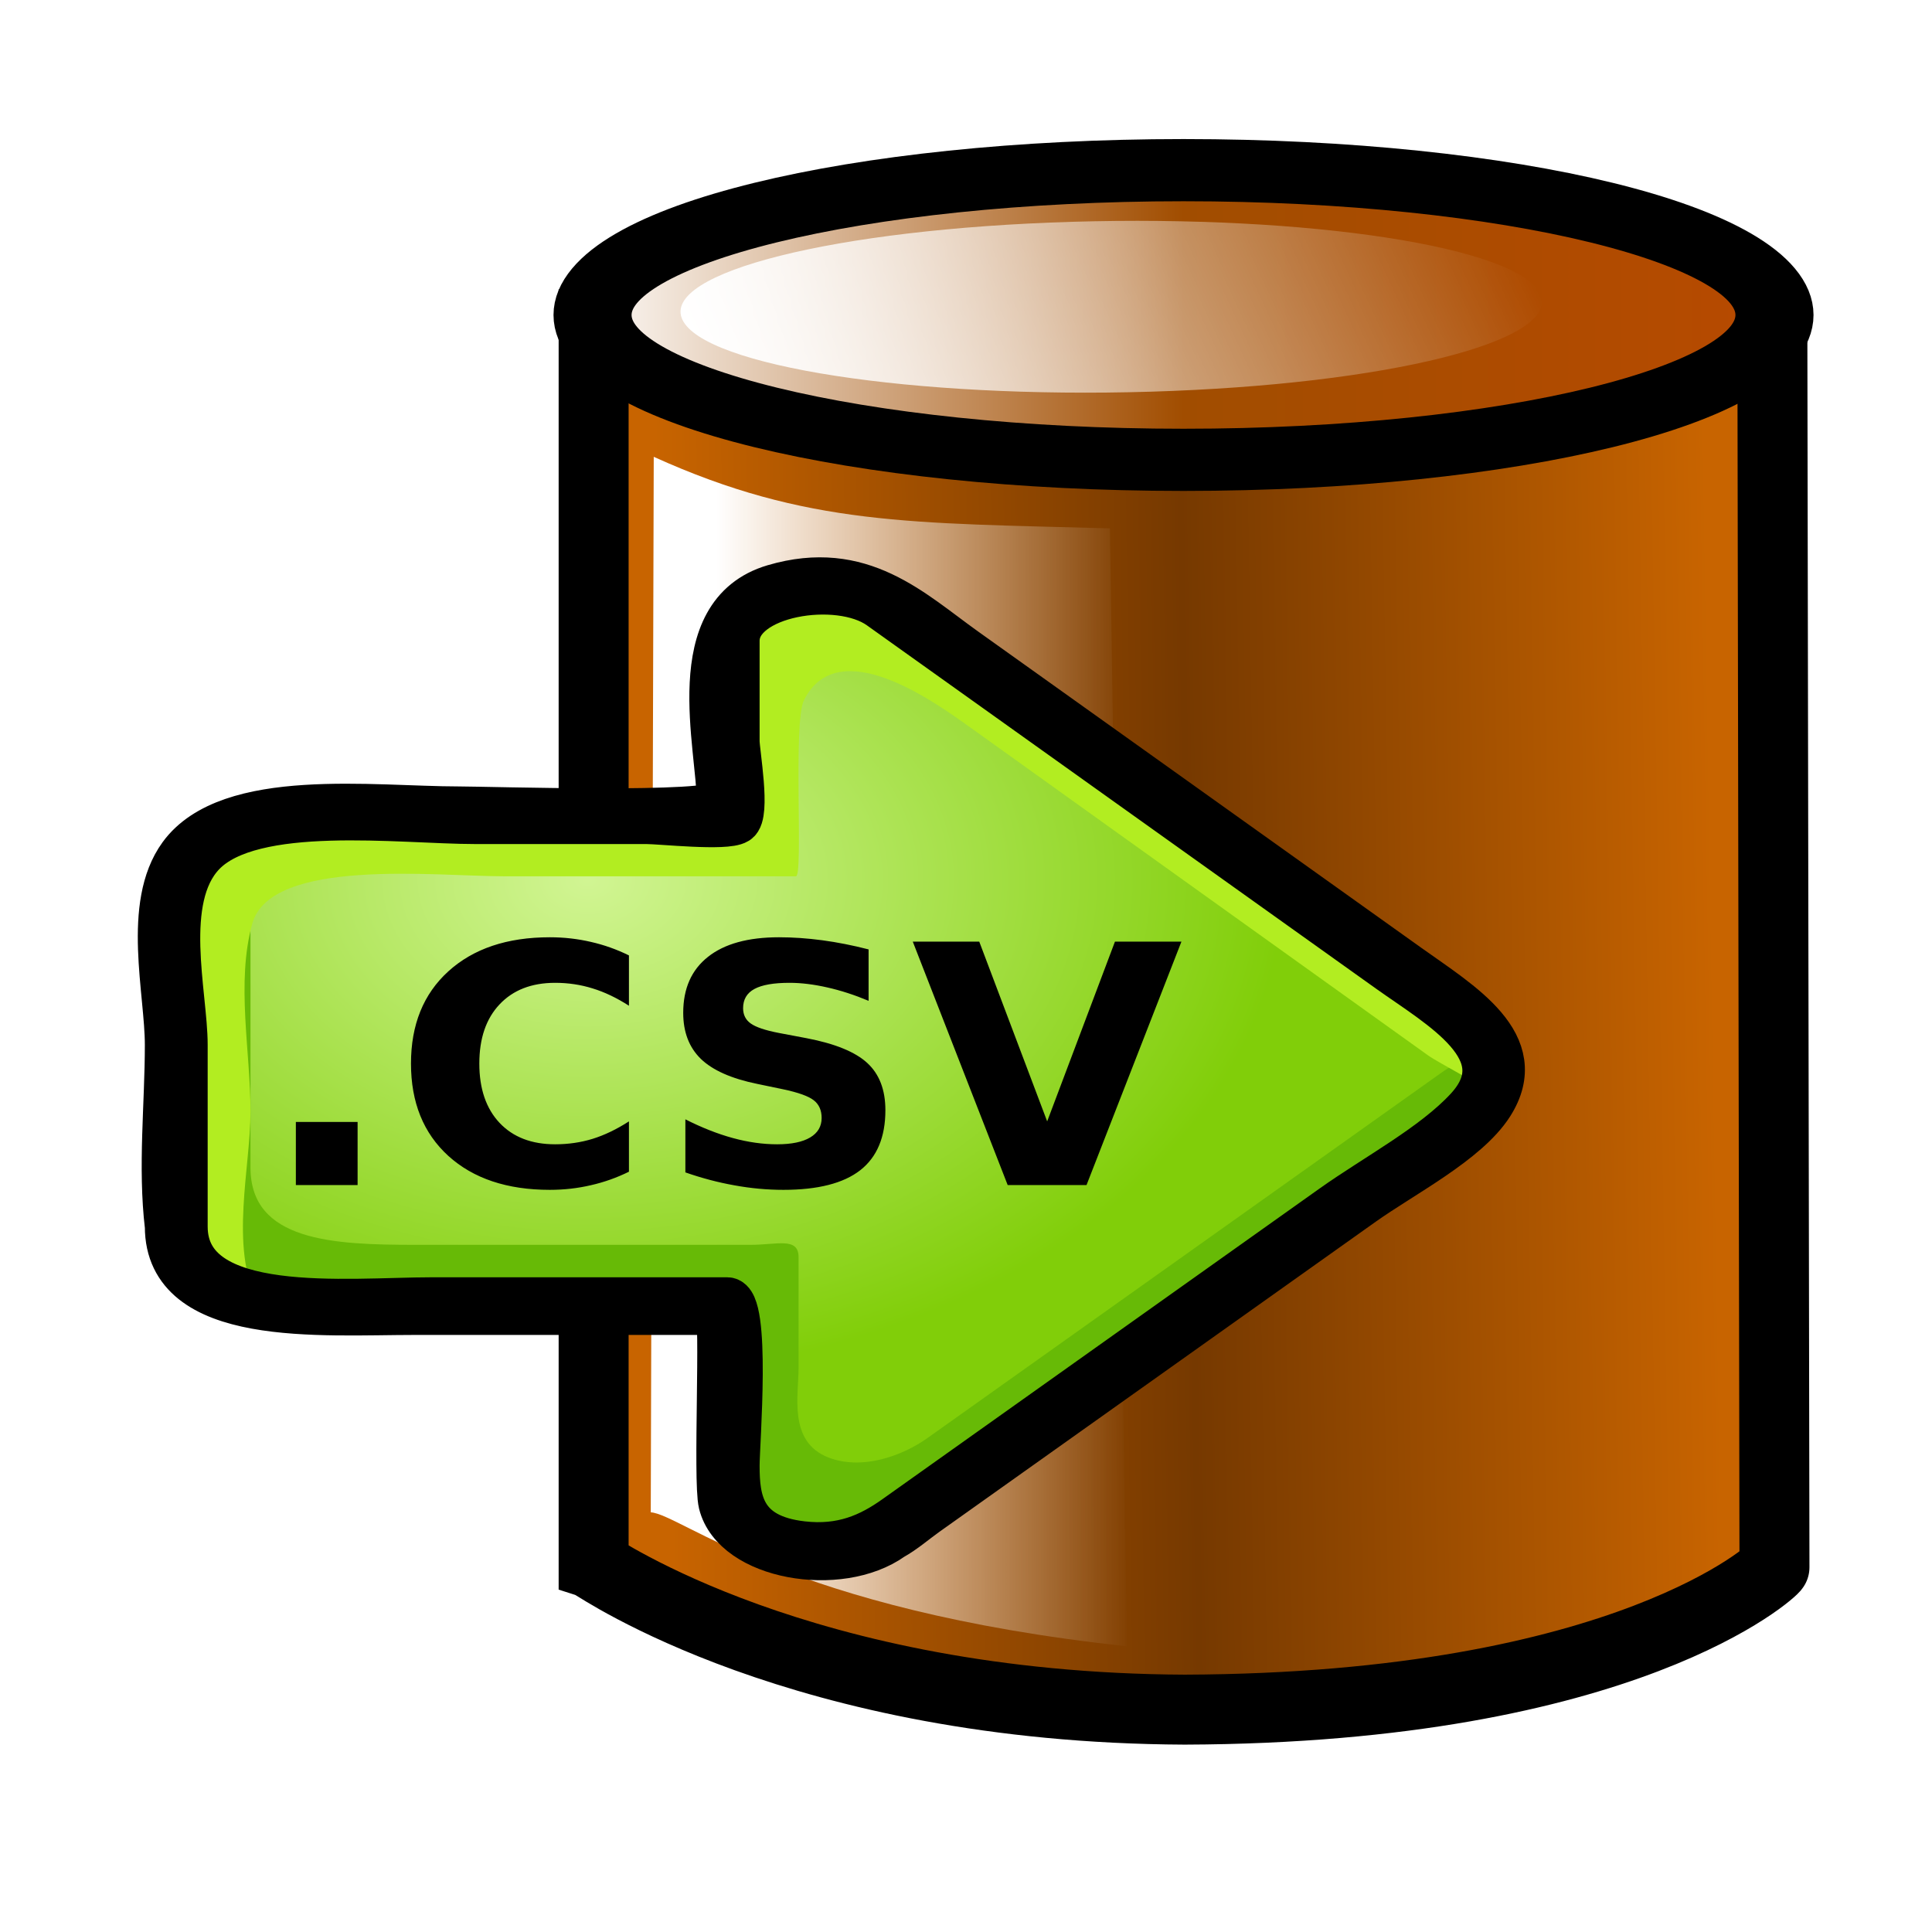
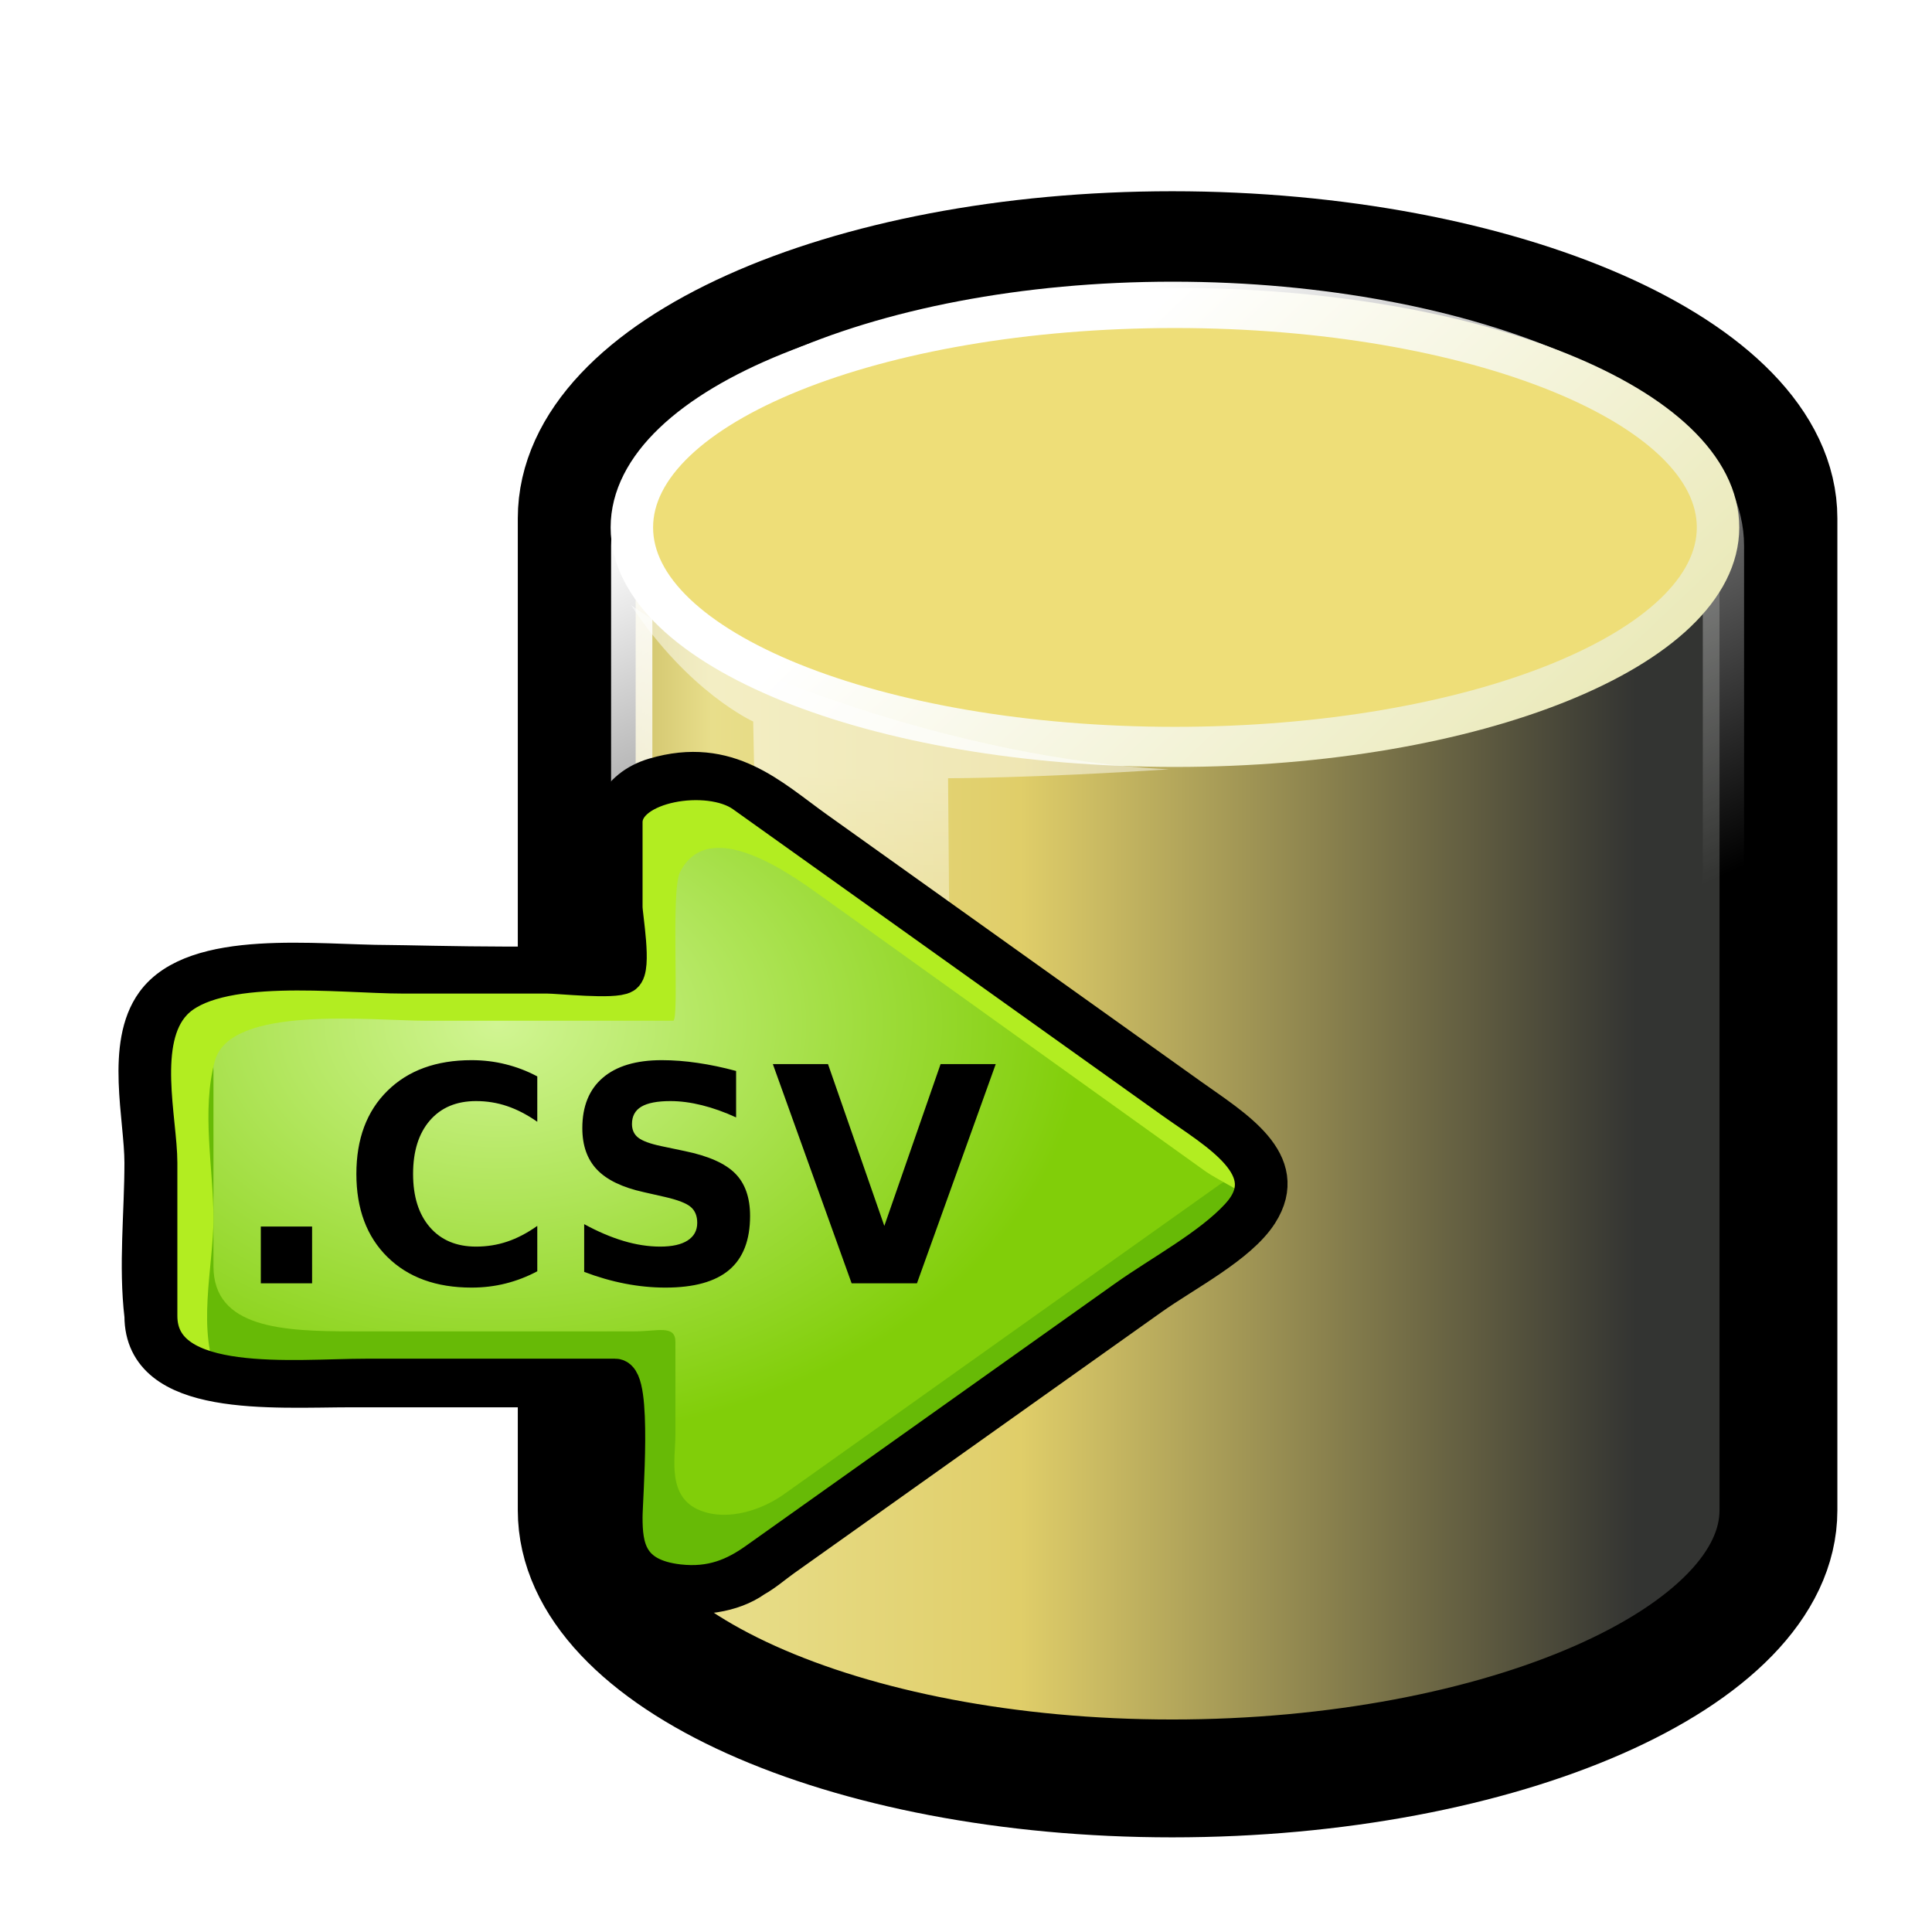
<svg xmlns="http://www.w3.org/2000/svg" xmlns:xlink="http://www.w3.org/1999/xlink" width="400" height="400" id="svg2" version="1.0">
  <defs id="defs4">
+     <linearGradient y2="18.66" x2="22.096" y1="15.407" x1="18.113" gradientUnits="userSpaceOnUse" id="aigrd13">
+       <stop id="stop13090" style="stop-color:#f5ff4a;stop-opacity:1;" offset="0" />
+       <stop id="stop13092" style="stop-color:#b6c01a;stop-opacity:1;" offset="1" />
+     </linearGradient>
+     <linearGradient y2="18.917" x2="21.569" y1="16.734" x1="16.9" gradientUnits="userSpaceOnUse" id="aigrd12">
+       <stop id="stop13083" style="stop-color:#E8F066" offset="0" />
+       <stop id="stop13085" style="stop-color:#777A34" offset="1" />
+     </linearGradient>
+     <linearGradient y2="17.34" x2="23.265" y1="14.136" x1="19.654" gradientUnits="userSpaceOnUse" id="aigrd11">
+       <stop id="stop13076" style="stop-color:#3fa6cc;stop-opacity:1;" offset="0" />
+       <stop id="stop13078" style="stop-color:#0092ab;stop-opacity:1;" offset="1" />
+     </linearGradient>
+     <linearGradient y2="17.762" x2="23.486" y1="16.037" x1="20.353" gradientUnits="userSpaceOnUse" id="aigrd10">
+       <stop id="stop13069" style="stop-color:#2C7894" offset="0" />
+       <stop id="stop13071" style="stop-color:#0E3D47" offset="1" />
+     </linearGradient>
+     <linearGradient y2="18.017" x2="22.076" y1="14.652" x1="19.734" gradientUnits="userSpaceOnUse" id="aigrd9">
+       <stop id="stop13062" style="stop-color:#ea3c11;stop-opacity:1;" offset="0" />
+       <stop id="stop13064" style="stop-color:#803926" offset="1" />
+     </linearGradient>
+     <linearGradient y2="18.537" x2="22.206" y1="15.31" x1="19.96" gradientUnits="userSpaceOnUse" id="aigrd8">
+       <stop id="stop13055" style="stop-color:#dd6d52;stop-opacity:1;" offset="0" />
+       <stop id="stop13057" style="stop-color:#803926" offset="1" />
+     </linearGradient>
+     <linearGradient id="linearGradient6924">
+       <stop id="stop6926" offset="0" style="stop-color:#ffffff;stop-opacity:1;" />
+       <stop id="stop6928" offset="1" style="stop-color:#ffffff;stop-opacity:0;" />
+     </linearGradient>
+     <linearGradient xlink:href="#linearGradient6924" id="linearGradient3577" gradientUnits="userSpaceOnUse" gradientTransform="matrix(8.420009,0,0,9.09547,-16.52702,44.63322)" x1="16.071" y1="19.5" x2="15.786" y2="30" />
+     <linearGradient id="linearGradient6932">
+       <stop style="stop-color:#ffffff;stop-opacity:1;" offset="0" id="stop6934" />
+       <stop style="stop-color:#e7e6ae;stop-opacity:1;" offset="1" id="stop6936" />
+     </linearGradient>
+     <linearGradient xlink:href="#linearGradient6932" id="linearGradient3575" gradientUnits="userSpaceOnUse" x1="24" y1="8.048" x2="36.076" y2="20.095" />
+     <linearGradient id="linearGradient4176">
+       <stop id="stop4178" offset="0" style="stop-color:#ffffff;stop-opacity:1;" />
+       <stop id="stop4180" offset="1" style="stop-color:#ffffff;stop-opacity:0;" />
+     </linearGradient>
+     <linearGradient xlink:href="#linearGradient4176" id="linearGradient3573" gradientUnits="userSpaceOnUse" gradientTransform="matrix(8.420009,0,0,9.09547,-15.32418,20.59522)" x1="18.372" y1="15.015" x2="25.646" y2="31.524" />
+     <linearGradient id="linearGradient4134">
+       <stop id="stop4136" offset="0" style="stop-color:#88710c;stop-opacity:1;" />
+       <stop style="stop-color:#e8de8b;stop-opacity:1;" offset="0.25" id="stop4148" />
+       <stop style="stop-color:#e0ce69;stop-opacity:1;" offset="0.5" id="stop4142" />
+       <stop id="stop4138" offset="1" style="stop-color:#333432;stop-opacity:1;" />
+     </linearGradient>
+     <linearGradient xlink:href="#linearGradient4134" id="linearGradient3571" gradientUnits="userSpaceOnUse" gradientTransform="matrix(8.641262,0,0,9.334471,-20.64847,14.20949)" x1="9.303" y1="26.719" x2="38.826" y2="26.719" />
    <linearGradient id="linearGradient13881">
      <stop id="stop13883" offset="0" style="stop-color:#c86400;stop-opacity:1;" />
      <stop style="stop-color:#763900;stop-opacity:1;" offset="0.5" id="stop13885" />
      <stop id="stop13887" offset="1" style="stop-color:#c86400;stop-opacity:1;" />
-     </linearGradient>
-     <linearGradient id="linearGradient13873">
-       <stop style="stop-color:white;stop-opacity:1;" offset="0" id="stop13875" />
-       <stop style="stop-color:white;stop-opacity:0;" offset="1" id="stop13877" />
    </linearGradient>
    <marker orient="auto" refY="0" refX="0" id="Arrow2Lstart" style="overflow:visible">
      <path id="path4920" style="font-size:12px;fill-rule:evenodd;stroke-width:0.625;stroke-linejoin:round" d="M 8.719,4.034 L -2.207,0.016 L 8.719,-4.002 C 6.973,-1.63 6.983,1.616 8.719,4.034 z " transform="matrix(1.1,0,0,1.1,1.1,0)" />
    </marker>
    <linearGradient id="linearGradient2969">
      <stop style="stop-color:#b84a00;stop-opacity:1;" offset="0" id="stop2971" />
      <stop id="stop12101" offset="0.5" style="stop-color:#a14d00;stop-opacity:1;" />
      <stop style="stop-color:white;stop-opacity:1;" offset="1" id="stop2973" />
    </linearGradient>
    <linearGradient gradientTransform="translate(-2.813803,0)" gradientUnits="userSpaceOnUse" y2="607.078" x2="381.77" y1="608.158" x1="204.001" id="linearGradient3198" xlink:href="#linearGradient3169" />
    <linearGradient gradientUnits="userSpaceOnUse" y2="607.078" x2="378.956" y1="608.158" x1="201.187" id="linearGradient3190" xlink:href="#linearGradient3169" />
    <linearGradient gradientTransform="translate(362.9805,113.959)" gradientUnits="userSpaceOnUse" y2="699.923" x2="229.238" y1="558.12" x1="219.433" id="linearGradient3175" xlink:href="#linearGradient3169" />
    <linearGradient id="linearGradient2232">
      <stop id="stop2234" offset="0" style="stop-color:#0030ff;stop-opacity:1;" />
      <stop id="stop2236" offset="1" style="stop-color:#02116f;stop-opacity:1;" />
    </linearGradient>
    <linearGradient id="linearGradient2244">
      <stop style="stop-color:#6fff58;stop-opacity:1;" offset="0" id="stop2246" />
      <stop style="stop-color:#327e29;stop-opacity:1;" offset="1" id="stop2248" />
    </linearGradient>
    <linearGradient id="linearGradient2250">
      <stop id="stop2252" offset="0" style="stop-color:#ff0000;stop-opacity:1;" />
      <stop id="stop2254" offset="1" style="stop-color:#850000;stop-opacity:1;" />
    </linearGradient>
    <linearGradient id="linearGradient3169">
      <stop id="stop3171" offset="0" style="stop-color:#4d93ff;stop-opacity:1;" />
      <stop id="stop3173" offset="1" style="stop-color:#3470ac;stop-opacity:1;" />
    </linearGradient>
    <linearGradient y2="357.373" x2="557.692" y1="251.871" x1="512.316" gradientTransform="translate(-62.60711,270.1251)" gradientUnits="userSpaceOnUse" id="linearGradient2030" xlink:href="#linearGradient2244" />
    <linearGradient y2="432.353" x2="702.091" y1="346.532" x1="528.292" gradientTransform="translate(-47.48293,293.6907)" gradientUnits="userSpaceOnUse" id="linearGradient2028" xlink:href="#linearGradient2250" />
    <linearGradient y2="343.987" x2="551.77" y1="435.436" x1="434.732" gradientTransform="translate(-81.60028,294.7458)" gradientUnits="userSpaceOnUse" id="linearGradient2026" xlink:href="#linearGradient2232" />
    <linearGradient gradientTransform="translate(-81.60028,294.7458)" gradientUnits="userSpaceOnUse" y2="343.987" x2="551.77" y1="435.436" x1="434.732" id="linearGradient2242" xlink:href="#linearGradient2232" />
    <linearGradient gradientTransform="translate(-47.48293,293.6907)" gradientUnits="userSpaceOnUse" y2="432.353" x2="702.091" y1="346.532" x1="528.292" id="linearGradient2240" xlink:href="#linearGradient2250" />
    <linearGradient gradientTransform="translate(-62.60711,270.1251)" gradientUnits="userSpaceOnUse" y2="357.373" x2="557.692" y1="251.871" x1="512.316" id="linearGradient2238" xlink:href="#linearGradient2244" />
    <linearGradient id="linearGradient2017">
      <stop id="stop2019" offset="0" style="stop-color:#0030ff;stop-opacity:1;" />
      <stop id="stop2021" offset="1" style="stop-color:#02116f;stop-opacity:1;" />
    </linearGradient>
    <linearGradient id="linearGradient2011">
      <stop style="stop-color:#6fff58;stop-opacity:1;" offset="0" id="stop2013" />
      <stop style="stop-color:#327e29;stop-opacity:1;" offset="1" id="stop2015" />
    </linearGradient>
    <linearGradient id="linearGradient2005">
      <stop id="stop2007" offset="0" style="stop-color:#ff0000;stop-opacity:1;" />
      <stop id="stop2009" offset="1" style="stop-color:#850000;stop-opacity:1;" />
    </linearGradient>
-     <linearGradient xlink:href="#linearGradient13881" id="linearGradient2975" x1="302.256" y1="444.029" x2="439.599" y2="442.164" gradientUnits="userSpaceOnUse" spreadMethod="pad" gradientTransform="matrix(-1.585632,0,0,-1.323418,834.312,794.4793)" />
    <radialGradient cx="42.786" cy="42.189" gradientUnits="userSpaceOnUse" id="XMLID_2_" r="69.833" gradientTransform="matrix(1.11456,0,0,0.79531,241.7787,436.9974)">
      <stop id="stop6" offset="0" style="stop-color:#D1F593" />
      <stop id="stop8" offset="1" style="stop-color:#81CE09" />
    </radialGradient>
-     <linearGradient xlink:href="#linearGradient2969" id="linearGradient5876" x1="280.404" y1="298.076" x2="433.882" y2="298.076" gradientUnits="userSpaceOnUse" />
-     <radialGradient xlink:href="#XMLID_2_" id="radialGradient11214" gradientUnits="userSpaceOnUse" gradientTransform="matrix(1.11456,0,0,0.79531,241.7787,436.9974)" cx="42.786" cy="42.189" r="69.833" />
-     <linearGradient xlink:href="#linearGradient13873" id="linearGradient13879" x1="308.47" y1="349.701" x2="342.574" y2="349.701" gradientUnits="userSpaceOnUse" />
-     <linearGradient xlink:href="#linearGradient13873" id="linearGradient15670" x1="321.651" y1="448.169" x2="378.762" y2="448.169" gradientUnits="userSpaceOnUse" gradientTransform="matrix(1.504496,0,0,1.504496,-335.6672,-496.0435)" />
+     <linearGradient gradientUnits="userSpaceOnUse" y2="758.887" x2="164.147" y1="835.489" x1="13.928" id="linearGradient3208" xlink:href="#linearGradient2232" />
+     <linearGradient gradientTransform="translate(-2.813803,0)" gradientUnits="userSpaceOnUse" y2="607.078" x2="381.77" y1="608.158" x1="204.001" id="linearGradient2165" xlink:href="#linearGradient3169" />
+     <linearGradient gradientUnits="userSpaceOnUse" y2="607.078" x2="378.956" y1="608.158" x1="201.187" id="linearGradient2163" xlink:href="#linearGradient3169" />
+     <linearGradient gradientTransform="translate(362.9805,113.959)" gradientUnits="userSpaceOnUse" y2="699.923" x2="229.238" y1="558.12" x1="219.433" id="linearGradient2161" xlink:href="#linearGradient3169" />
+     <linearGradient y2="357.373" x2="557.692" y1="251.871" x1="512.316" gradientTransform="translate(-62.60711,270.1251)" gradientUnits="userSpaceOnUse" id="linearGradient2280" xlink:href="#linearGradient2244" />
+     <linearGradient y2="432.353" x2="702.091" y1="346.532" x1="528.292" gradientTransform="translate(-47.48293,293.6907)" gradientUnits="userSpaceOnUse" id="linearGradient2273" xlink:href="#linearGradient2250" />
+     <linearGradient y2="343.987" x2="551.77" y1="435.436" x1="434.732" gradientTransform="translate(-81.60028,294.7458)" gradientUnits="userSpaceOnUse" id="linearGradient2266" xlink:href="#linearGradient2232" />
+     <linearGradient id="linearGradient2152">
+       <stop id="stop2154" offset="0" style="stop-color:#0030ff;stop-opacity:1;" />
+       <stop id="stop2156" offset="1" style="stop-color:#02116f;stop-opacity:1;" />
+     </linearGradient>
+     <linearGradient id="linearGradient2146">
+       <stop style="stop-color:#6fff58;stop-opacity:1;" offset="0" id="stop2148" />
+       <stop style="stop-color:#327e29;stop-opacity:1;" offset="1" id="stop2150" />
+     </linearGradient>
+     <linearGradient id="linearGradient2140">
+       <stop id="stop2142" offset="0" style="stop-color:#ff0000;stop-opacity:1;" />
+       <stop id="stop2144" offset="1" style="stop-color:#850000;stop-opacity:1;" />
+     </linearGradient>
+     <linearGradient id="linearGradient2134">
+       <stop id="stop2136" offset="0" style="stop-color:#4d93ff;stop-opacity:1;" />
+       <stop id="stop2138" offset="1" style="stop-color:#3470ac;stop-opacity:1;" />
+     </linearGradient>
+     <radialGradient xlink:href="#XMLID_2_" id="radialGradient4654" gradientUnits="userSpaceOnUse" gradientTransform="matrix(2.067455,0,0,1.474102,33.16588,120.0211)" cx="42.786" cy="42.189" r="69.833" />
  </defs>
  <g id="layer1">
-     <path style="fill:url(#linearGradient2975);fill-opacity:1;fill-rule:evenodd;stroke:black;stroke-width:14.486;stroke-linecap:butt;stroke-linejoin:miter;stroke-miterlimit:4;stroke-opacity:1" d="M 367.385,324.491 C 367.587,324.782 337.048,353.632 245.3,353.962 C 165.697,353.61 123.7,324.345 122.905,324.054 L 122.905,67.14 L 366.948,67.14 L 367.385,324.491 z " id="rect2080" />
-     <path style="opacity:1;fill:url(#linearGradient5876);fill-opacity:1;stroke:black;stroke-width:9.813;stroke-miterlimit:4;stroke-dasharray:none;stroke-opacity:1" id="path2977" d="M 431.429 298.076 A 74.286 22.857 0 1 1  282.857,298.076 A 74.286 22.857 0 1 1  431.429 298.076 z" transform="matrix(-1.64707,0,0,-1.311976,833.2739,456.2853)" />
-     <path style="opacity:1;fill:url(#linearGradient13879);fill-opacity:1;stroke:none;stroke-width:5;stroke-linejoin:round;stroke-miterlimit:4;stroke-dasharray:none;stroke-opacity:1" id="path8541" d="M 342.574 349.701 A 17.052 13.519 0 1 1  308.47,349.701 A 17.052 13.519 0 1 1  342.574 349.701 z" transform="matrix(5.207405,-0.15592,0.604212,1.300782,-1676.346,-340.6195)" />
-     <path style="fill:url(#linearGradient15670);fill-opacity:1;stroke:none;stroke-width:5;stroke-linecap:round;stroke-linejoin:round;stroke-miterlimit:4;stroke-opacity:1" d="M 135.35,94.578 C 167.025,108.928 188.973,108.239 229.8,109.393 L 233.31,340.842 C 163.14,333.303 141.047,313.505 134.732,313.11 L 135.35,94.578 z " id="rect15662" />
-     <g id="g11206" transform="matrix(1.854952,0,0,1.853493,-415.322,-689.9505)">
-       <path style="fill:url(#radialGradient11214)" id="path10" d="M 305.176,443.741 C 305.176,446.807 305.176,449.872 305.176,452.938 C 305.176,454.322 306.622,462.413 305.176,463.308 C 304.039,464.012 297.639,463.308 296.204,463.308 C 289.339,463.308 282.475,463.308 275.609,463.308 C 266.74,463.308 250.665,461.143 245.273,467.711 C 240.894,473.048 243.572,483.154 243.572,488.954 C 243.572,495.62 242.709,502.607 243.572,509.25 C 243.572,519.871 260.929,518.14 270.797,518.14 C 282.039,518.14 293.28,518.14 304.522,518.14 C 305.898,518.14 305.176,535.152 305.176,537.323 C 305.176,544.853 316.173,548.214 323.785,542.798 C 330.449,538.061 337.11,533.323 343.773,528.583 C 357.954,518.498 374.071,508.867 386.912,497.899 C 395.973,491.412 386.791,485.239 380.395,480.669 C 371.682,474.447 362.967,468.223 354.252,462 C 345.691,455.884 337.128,449.768 328.565,443.653 C 323.015,439.689 315.979,434.622 307.816,439.677 C 306.149,440.709 305.176,442.158 305.176,443.741" />
-       <path style="fill:#67ba06" id="path12" d="M 243.572,472.2 C 243.572,478.966 243.572,485.732 243.572,492.496 C 243.572,498.295 240.893,508.402 245.273,513.736 C 250.666,520.305 266.737,518.14 275.604,518.14 C 282.017,518.14 288.429,518.14 294.838,518.14 C 296.477,518.14 303.892,517.332 305.175,518.14 C 306.445,518.94 305.175,525.999 305.175,527.203 C 305.175,530.982 305.175,534.76 305.175,538.538 C 305.175,547.17 318.701,546.415 324.982,541.947 C 341.75,530.021 358.519,518.094 375.288,506.166 C 381.37,501.841 392.971,496.153 389.974,489.077 C 389.621,489.552 385.821,491.324 385.074,491.856 C 381.657,494.289 378.235,496.721 374.819,499.152 C 365.323,505.906 355.831,512.661 346.337,519.415 C 340.015,523.911 333.695,528.408 327.376,532.904 C 324.648,534.844 320.12,536.528 316.333,535.036 C 311.866,533.278 313.031,528.118 313.031,525.06 C 313.031,520.93 313.031,516.8 313.031,512.67 C 313.031,510.399 310.628,511.294 307.693,511.294 C 295.213,511.294 282.734,511.294 270.255,511.294 C 261.059,511.294 251.857,510.887 251.857,502.662 C 251.857,494.018 251.857,485.372 251.857,476.728 C 251.857,472.774 250.649,467.517 252.611,463.69 C 247.341,464.767 243.572,468.279 243.572,472.2" />
-       <path style="fill:#b2ed21" id="path14" d="M 252.613,517.548 C 249.525,511.506 251.859,502.638 251.859,496.383 C 251.859,489.743 250.236,481.989 252.052,475.429 C 254.106,467.994 272.57,470.127 280.157,470.127 C 291.017,470.127 301.877,470.127 312.736,470.127 C 313.592,470.127 312.38,452.943 313.637,450.445 C 317.434,442.896 328.085,450.551 332.214,453.512 C 349.232,465.713 366.251,477.913 383.267,490.114 C 384.631,491.093 389.113,493.228 389.975,494.392 C 393.176,486.828 378.779,479.733 372.363,475.135 C 360.355,466.53 348.346,457.924 336.338,449.318 C 330.531,445.157 322.493,436.481 312.923,437.794 C 300.549,439.491 305.176,456.712 305.176,463.1 C 294.774,463.1 284.375,463.099 273.973,463.099 C 263.763,463.098 243.572,460.749 243.572,471.99 C 242.61,479.397 243.572,487.189 243.572,494.623 C 243.572,501.621 240.024,514.976 252.613,517.548" />
-       <path style="fill:#000007;fill-opacity:1;stroke:black;stroke-width:5;stroke-miterlimit:4;stroke-dasharray:none;stroke-opacity:1" id="path16" d="M 310.273,437.783 C 300.019,440.81 304.17,455.594 304.17,461.85 C 304.17,463.402 278.279,462.59 275.094,462.59 C 265.536,462.59 249.446,460.397 244.07,467.787 C 240.028,473.346 242.566,483.014 242.566,488.955 C 242.566,495.636 241.775,502.589 242.566,509.251 C 242.566,520.293 259.724,518.859 270.151,518.859 C 281.418,518.859 292.684,518.859 303.951,518.859 C 304.638,518.859 303.733,537.669 304.356,540.181 C 305.854,546.226 317.589,548.241 323.494,544.022 C 324.87,543.251 326.062,542.195 327.299,541.315 C 334.945,535.878 342.591,530.438 350.235,525 C 358.824,518.891 367.411,512.784 376,506.675 C 380.47,503.496 387.631,499.852 390.336,495.615 C 394.654,488.848 386.997,484.373 381.106,480.165 C 372.79,474.224 364.471,468.283 356.153,462.342 C 347.963,456.494 339.776,450.644 331.587,444.796 C 325.639,440.545 320.022,434.906 310.273,437.783 M 244.578,509.25 C 244.578,502.484 244.578,495.718 244.578,488.954 C 244.578,483.321 241.751,472.685 246.537,467.633 C 252.04,461.824 268.665,464.025 276.945,464.025 C 283.313,464.025 289.677,464.025 296.044,464.025 C 297.658,464.025 304.911,464.82 306.182,464.025 C 307.435,463.243 306.182,456.235 306.182,455.049 C 306.182,451.309 306.182,447.568 306.182,443.828 C 306.182,438.597 317.451,436.731 322.099,440.051 C 323.785,441.255 325.47,442.458 327.155,443.661 C 344.407,455.982 361.66,468.304 378.913,480.626 C 384.623,484.706 393.624,489.641 387.659,496.109 C 383.884,500.203 377.455,503.61 372.646,507.03 C 356.372,518.604 340.1,530.179 323.826,541.752 C 320.956,543.795 317.86,545.171 313.452,544.668 C 306.719,543.899 306.182,539.864 306.182,535.95 C 306.182,533.541 307.49,517.419 305.063,517.419 C 294.074,517.419 283.082,517.419 272.092,517.419 C 262.764,517.422 244.578,519.498 244.578,509.25" />
-       <text transform="scale(1.025682,0.974961)" id="text4974" y="517.578" x="246.581" style="font-size:38.246px;font-style:normal;font-variant:normal;font-weight:bold;font-stretch:normal;text-align:start;line-height:125%;writing-mode:lr-tb;text-anchor:start;fill:black;fill-opacity:1;stroke:none;stroke-width:1px;stroke-linecap:butt;stroke-linejoin:miter;stroke-opacity:1;font-family:Bitstream Vera Sans" xml:space="preserve">
-         <tspan y="517.578" x="246.581" id="tspan4976">.CSV</tspan>
-       </text>
+     <g id="g3561" transform="translate(23.80602,-63)">
+       <path style="fill:url(#linearGradient3571);fill-opacity:1;fill-rule:nonzero;stroke:#000000;stroke-width:24.402;stroke-linecap:butt;stroke-linejoin:miter;marker:none;marker-start:none;marker-mid:none;marker-end:none;stroke-miterlimit:10;stroke-dasharray:none;stroke-dashoffset:0;stroke-opacity:1;visibility:visible;display:block;overflow:visible" d="M 218.899,114.797 C 150.895,114.797 95.6,139.688 95.6,170.307 C 95.6,172.504 95.6,373.405 95.6,375.693 C 95.6,406.312 150.895,431.203 218.899,431.203 C 286.903,431.203 344.4,406.312 344.4,375.693 C 344.4,373.881 344.4,172.12 344.4,170.307 C 344.4,139.688 286.903,114.797 218.899,114.797 z" id="path3068" />
+       <path id="path4174" d="M 219,125.592 C 157.219,125.592 106.985,148.205 106.985,176.022 C 106.985,178.018 106.985,365.427 106.985,367.506 C 106.985,395.323 157.219,417.935 219,417.935 C 280.78,417.935 333.015,395.323 333.015,367.506 C 333.015,365.859 333.015,177.668 333.015,176.022 C 333.015,148.205 280.78,125.592 219,125.592 z" style="fill:none;fill-opacity:1;fill-rule:nonzero;stroke:url(#linearGradient3573);stroke-width:8.542;stroke-linecap:butt;stroke-linejoin:miter;marker:none;marker-start:none;marker-mid:none;marker-end:none;stroke-miterlimit:10;stroke-dasharray:none;stroke-dashoffset:0;stroke-opacity:1;visibility:visible;display:block;overflow:visible" />
+       <path style="fill:#eede78;fill-opacity:1;fill-rule:nonzero;stroke:url(#linearGradient3575);stroke-width:1.005;stroke-linecap:butt;stroke-linejoin:miter;marker:none;marker-start:none;marker-mid:none;marker-end:none;stroke-miterlimit:10;stroke-dasharray:none;stroke-dashoffset:0;stroke-opacity:1;visibility:visible;display:block;overflow:visible" id="path3364" d="M 36.857,14.071 A 12.857,5.5 0 1 1 11.143,14.071 A 12.857,5.5 0 1 1 36.857,14.071 z" transform="matrix(8.745416,0,0,8.261409,9.564222,55.95243)" />
+       <path style="opacity:0.494;fill:url(#linearGradient3577);fill-opacity:1;fill-rule:nonzero;stroke:none;stroke-width:1;stroke-linecap:butt;stroke-linejoin:miter;marker:none;marker-start:none;marker-mid:none;marker-end:none;stroke-miterlimit:4;stroke-dasharray:none;stroke-dashoffset:0;stroke-opacity:1;visibility:visible;display:block;overflow:visible" d="M 132.133,212.382 L 135.144,357.648 L 173.686,368.775 L 172.481,224.127 C 172.481,224.127 189.946,224.127 218.25,222.273 C 174.276,220.256 123.963,200.856 106.84,188.274 C 118.786,206.38 132.133,212.382 132.133,212.382 z" id="path6922" />
    </g>
+     <g id="g4635" transform="matrix(0.8428311,0,0,0.8428311,0.4842227,58.42088)">
+       <path style="fill:url(#radialGradient4654)" id="path10" d="M 150.765,132.52 C 150.765,138.203 150.765,143.884 150.765,149.567 C 150.765,152.133 153.446,167.129 150.765,168.787 C 148.656,170.093 136.785,168.787 134.122,168.787 C 121.388,168.787 108.655,168.787 95.919,168.787 C 79.469,168.787 49.65,164.775 39.647,176.948 C 31.524,186.841 36.492,205.572 36.492,216.323 C 36.492,228.679 34.892,241.629 36.492,253.94 C 36.492,273.627 68.689,270.418 86.994,270.418 C 107.847,270.418 128.699,270.418 149.551,270.418 C 152.105,270.418 150.765,301.95 150.765,305.973 C 150.765,319.93 171.164,326.159 185.283,316.122 C 197.644,307.343 210.002,298.56 222.361,289.774 C 248.665,271.081 278.562,253.231 302.382,232.902 C 319.188,220.878 302.156,209.436 290.293,200.967 C 274.13,189.434 257.964,177.897 241.799,166.362 C 225.919,155.027 210.035,143.691 194.15,132.358 C 183.854,125.009 170.805,115.618 155.663,124.987 C 152.57,126.901 150.765,129.587 150.765,132.52" />
+       <path style="fill:#67ba06" id="path12" d="M 36.492,185.269 C 36.492,197.809 36.492,210.35 36.492,222.887 C 36.492,233.636 31.522,252.369 39.647,262.256 C 49.652,274.432 79.462,270.418 95.911,270.418 C 107.805,270.418 119.699,270.418 131.589,270.418 C 134.628,270.418 148.383,268.92 150.763,270.418 C 153.12,271.901 150.763,284.985 150.763,287.217 C 150.763,294.22 150.763,301.224 150.763,308.226 C 150.763,324.225 175.853,322.825 187.503,314.545 C 218.608,292.439 249.713,270.332 280.82,248.224 C 292.1,240.208 313.62,229.666 308.061,216.55 C 307.406,217.431 300.358,220.716 298.972,221.702 C 292.634,226.211 286.287,230.719 279.95,235.225 C 262.335,247.743 244.727,260.263 227.116,272.781 C 215.389,281.115 203.667,289.45 191.944,297.783 C 186.885,301.378 178.485,304.5 171.46,301.735 C 163.174,298.477 165.336,288.912 165.336,283.245 C 165.336,275.59 165.336,267.935 165.336,260.28 C 165.336,256.07 160.879,257.729 155.433,257.729 C 132.284,257.729 109.137,257.729 85.987,257.729 C 68.931,257.729 51.86,256.975 51.86,241.73 C 51.86,225.708 51.86,209.683 51.86,193.661 C 51.86,186.332 49.621,176.588 53.259,169.496 C 43.485,171.492 36.492,178.002 36.492,185.269" />
+       <path style="fill:#b2ed21" id="path14" d="M 53.264,269.321 C 47.535,258.122 51.864,241.685 51.864,230.092 C 51.864,217.785 48.854,203.413 52.222,191.254 C 56.032,177.473 90.281,181.426 104.357,181.426 C 124.5,181.426 144.645,181.426 164.788,181.426 C 166.376,181.426 164.129,149.577 166.459,144.945 C 173.503,130.955 193.259,145.143 200.919,150.631 C 232.487,173.245 264.055,195.858 295.619,218.472 C 298.15,220.287 306.465,224.245 308.063,226.401 C 314.001,212.381 287.295,199.231 275.393,190.709 C 253.118,174.759 230.844,158.808 208.569,142.858 C 197.797,135.145 182.887,119.064 165.136,121.498 C 142.183,124.642 150.765,156.563 150.765,168.403 C 131.469,168.403 112.18,168.4 92.884,168.4 C 73.946,168.398 36.492,164.044 36.492,184.88 C 34.708,198.608 36.492,213.05 36.492,226.83 C 36.492,239.801 29.912,264.554 53.264,269.321" />
+       <path style="fill:#000007;fill-opacity:1;stroke:#000000;stroke-width:9.271;stroke-miterlimit:4;stroke-dasharray:none;stroke-opacity:1" id="path16" d="M 160.219,121.478 C 141.199,127.088 148.898,154.49 148.898,166.085 C 148.898,168.961 100.873,167.456 94.964,167.456 C 77.234,167.456 47.388,163.392 37.417,177.089 C 29.918,187.393 34.626,205.313 34.626,216.324 C 34.626,228.707 33.16,241.595 34.626,253.942 C 34.626,274.408 66.454,271.75 85.795,271.75 C 106.695,271.75 127.593,271.75 148.493,271.75 C 149.766,271.75 148.087,306.614 149.243,311.271 C 152.022,322.476 173.79,326.21 184.743,318.391 C 187.297,316.961 189.507,315.005 191.802,313.373 C 205.984,303.295 220.167,293.213 234.348,283.133 C 250.28,271.811 266.207,260.491 282.139,249.167 C 290.432,243.275 303.715,236.521 308.733,228.668 C 316.742,216.125 302.539,207.832 291.612,200.032 C 276.185,189.021 260.753,178.008 245.324,166.996 C 230.132,156.157 214.947,145.315 199.755,134.476 C 188.723,126.597 178.303,116.144 160.219,121.478 M 38.359,253.94 C 38.359,241.4 38.359,228.86 38.359,216.323 C 38.359,205.882 33.114,186.168 41.992,176.804 C 52.201,166.037 83.039,170.117 98.398,170.117 C 110.21,170.117 122.015,170.117 133.826,170.117 C 136.82,170.117 150.273,171.59 152.632,170.117 C 154.956,168.666 152.632,155.678 152.632,153.48 C 152.632,146.548 152.632,139.613 152.632,132.681 C 152.632,122.986 173.534,119.527 182.157,125.68 C 185.283,127.912 188.409,130.142 191.535,132.371 C 223.537,155.209 255.539,178.048 287.544,200.886 C 298.135,208.448 314.832,217.595 303.767,229.584 C 296.764,237.172 284.839,243.487 275.918,249.826 C 245.731,271.279 215.546,292.733 185.36,314.184 C 180.036,317.969 174.292,320.52 166.116,319.588 C 153.626,318.162 152.632,310.683 152.632,303.429 C 152.632,298.964 155.057,269.082 150.556,269.082 C 130.171,269.082 109.782,269.082 89.397,269.082 C 72.092,269.087 38.359,272.936 38.359,253.94" />
+     </g>
+     <text xml:space="preserve" style="font-size:61.318px;font-style:normal;font-variant:normal;font-weight:bold;font-stretch:normal;text-align:start;line-height:125%;writing-mode:lr-tb;text-anchor:start;fill:#000000;fill-opacity:1;stroke:none;stroke-width:1px;stroke-linecap:butt;stroke-linejoin:miter;stroke-opacity:1;font-family:Bitstream Vera Sans" x="48.579" y="261.671" id="text4974" transform="scale(0.9848578,1.015375)">
+       <tspan id="tspan4976" x="48.579" y="261.671">.CSV</tspan>
+     </text>
  </g>
</svg>
